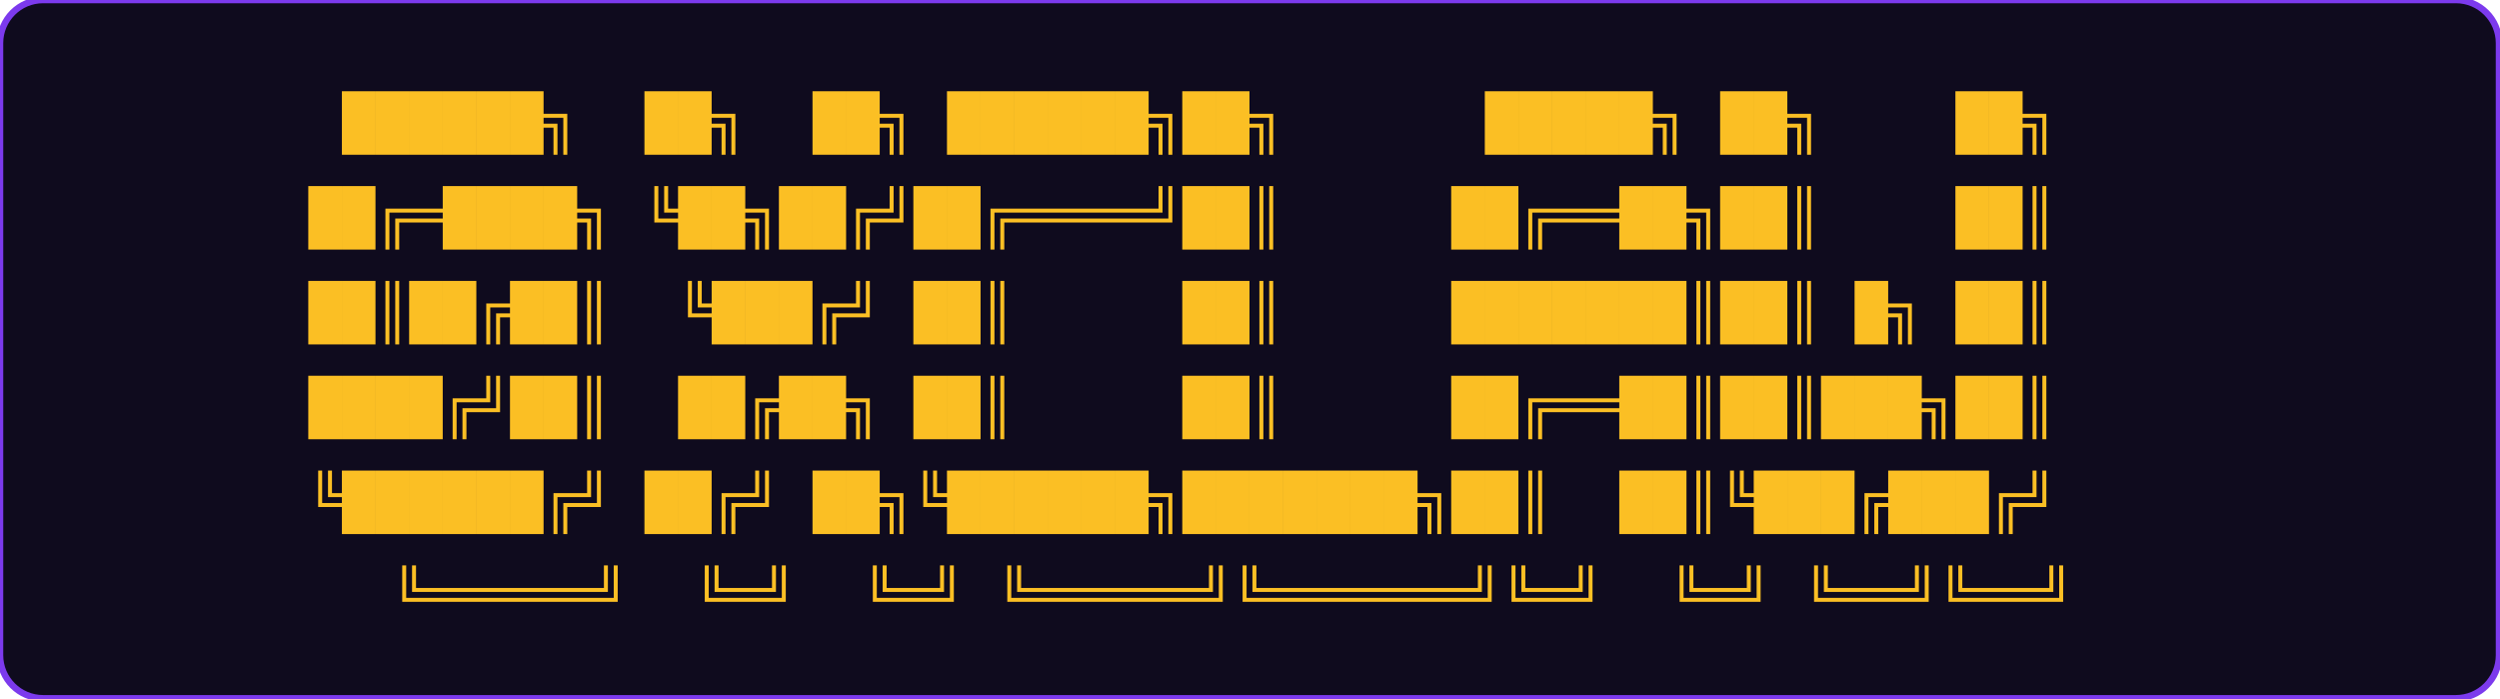
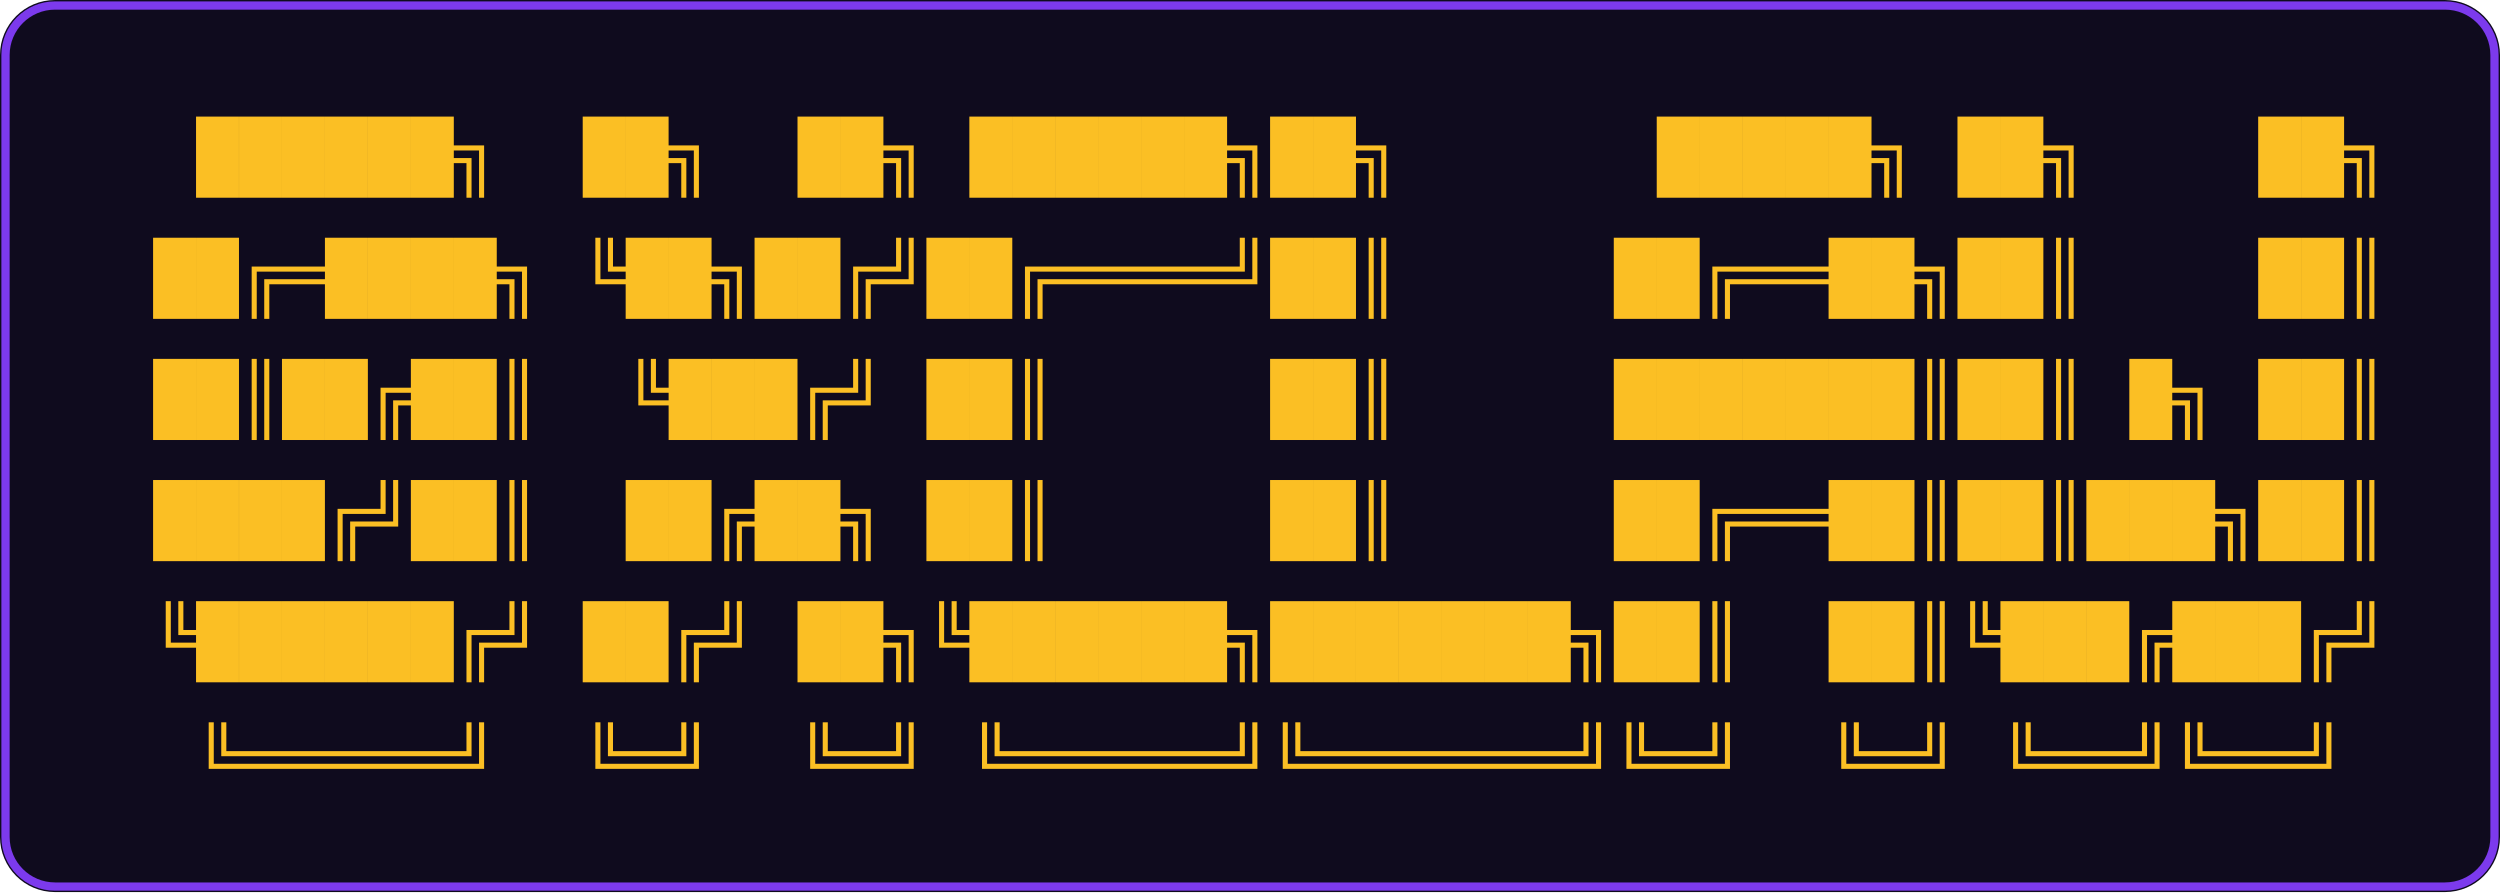
- <svg xmlns="http://www.w3.org/2000/svg" viewBox="0 0 580 162" width="580">
-   <rect width="100%" height="100%" fill="#0f0b1e" rx="10" />
-   <rect width="100%" height="100%" fill="none" stroke="#7c3aed" stroke-width="1.5" rx="10" />
-   <text xml:space="preserve" text-anchor="middle" font-family="'SFMono-Regular',Consolas,'Liberation Mono',Menlo,'Courier New',monospace" font-size="13" fill="#fbbf24">
-     <tspan x="290" y="32">  ██████╗  ██╗  ██╗ ██████╗██╗      █████╗ ██╗    ██╗</tspan>
-     <tspan x="290" dy="22"> ██╔═████╗ ╚██╗██╔╝██╔════╝██║     ██╔══██╗██║    ██║</tspan>
-     <tspan x="290" dy="22"> ██║██╔██║  ╚███╔╝ ██║     ██║     ███████║██║ █╗ ██║</tspan>
-     <tspan x="290" dy="22"> ████╔╝██║  ██╔██╗ ██║     ██║     ██╔══██║██║███╗██║</tspan>
-     <tspan x="290" dy="22"> ╚██████╔╝ ██╔╝ ██╗╚██████╗███████╗██║  ██║╚███╔███╔╝</tspan>
-     <tspan x="290" dy="22">  ╚═════╝  ╚═╝  ╚═╝ ╚═════╝╚══════╝╚═╝  ╚═╝ ╚══╝╚══╝</tspan>
+ <svg xmlns="http://www.w3.org/2000/svg" viewBox="0 0 454 162" width="454">
+   <rect width="454" height="162" fill="#0f0b1e" rx="10" />
+   <rect x="1" y="1" width="452" height="160" fill="none" stroke="#7c3aed" stroke-width="1.5" rx="9" />
+   <text xml:space="preserve" font-family="'SFMono-Regular',Consolas,'Liberation Mono',Menlo,'Courier New',monospace" font-size="13" fill="#fbbf24">
+     <tspan x="20" y="32">  ██████╗  ██╗  ██╗ ██████╗██╗      █████╗ ██╗    ██╗</tspan>
+     <tspan x="20" dy="22"> ██╔═████╗ ╚██╗██╔╝██╔════╝██║     ██╔══██╗██║    ██║</tspan>
+     <tspan x="20" dy="22"> ██║██╔██║  ╚███╔╝ ██║     ██║     ███████║██║ █╗ ██║</tspan>
+     <tspan x="20" dy="22"> ████╔╝██║  ██╔██╗ ██║     ██║     ██╔══██║██║███╗██║</tspan>
+     <tspan x="20" dy="22"> ╚██████╔╝ ██╔╝ ██╗╚██████╗███████╗██║  ██║╚███╔███╔╝</tspan>
+     <tspan x="20" dy="22">  ╚═════╝  ╚═╝  ╚═╝ ╚═════╝╚══════╝╚═╝  ╚═╝ ╚══╝╚══╝</tspan>
  </text>
</svg>
